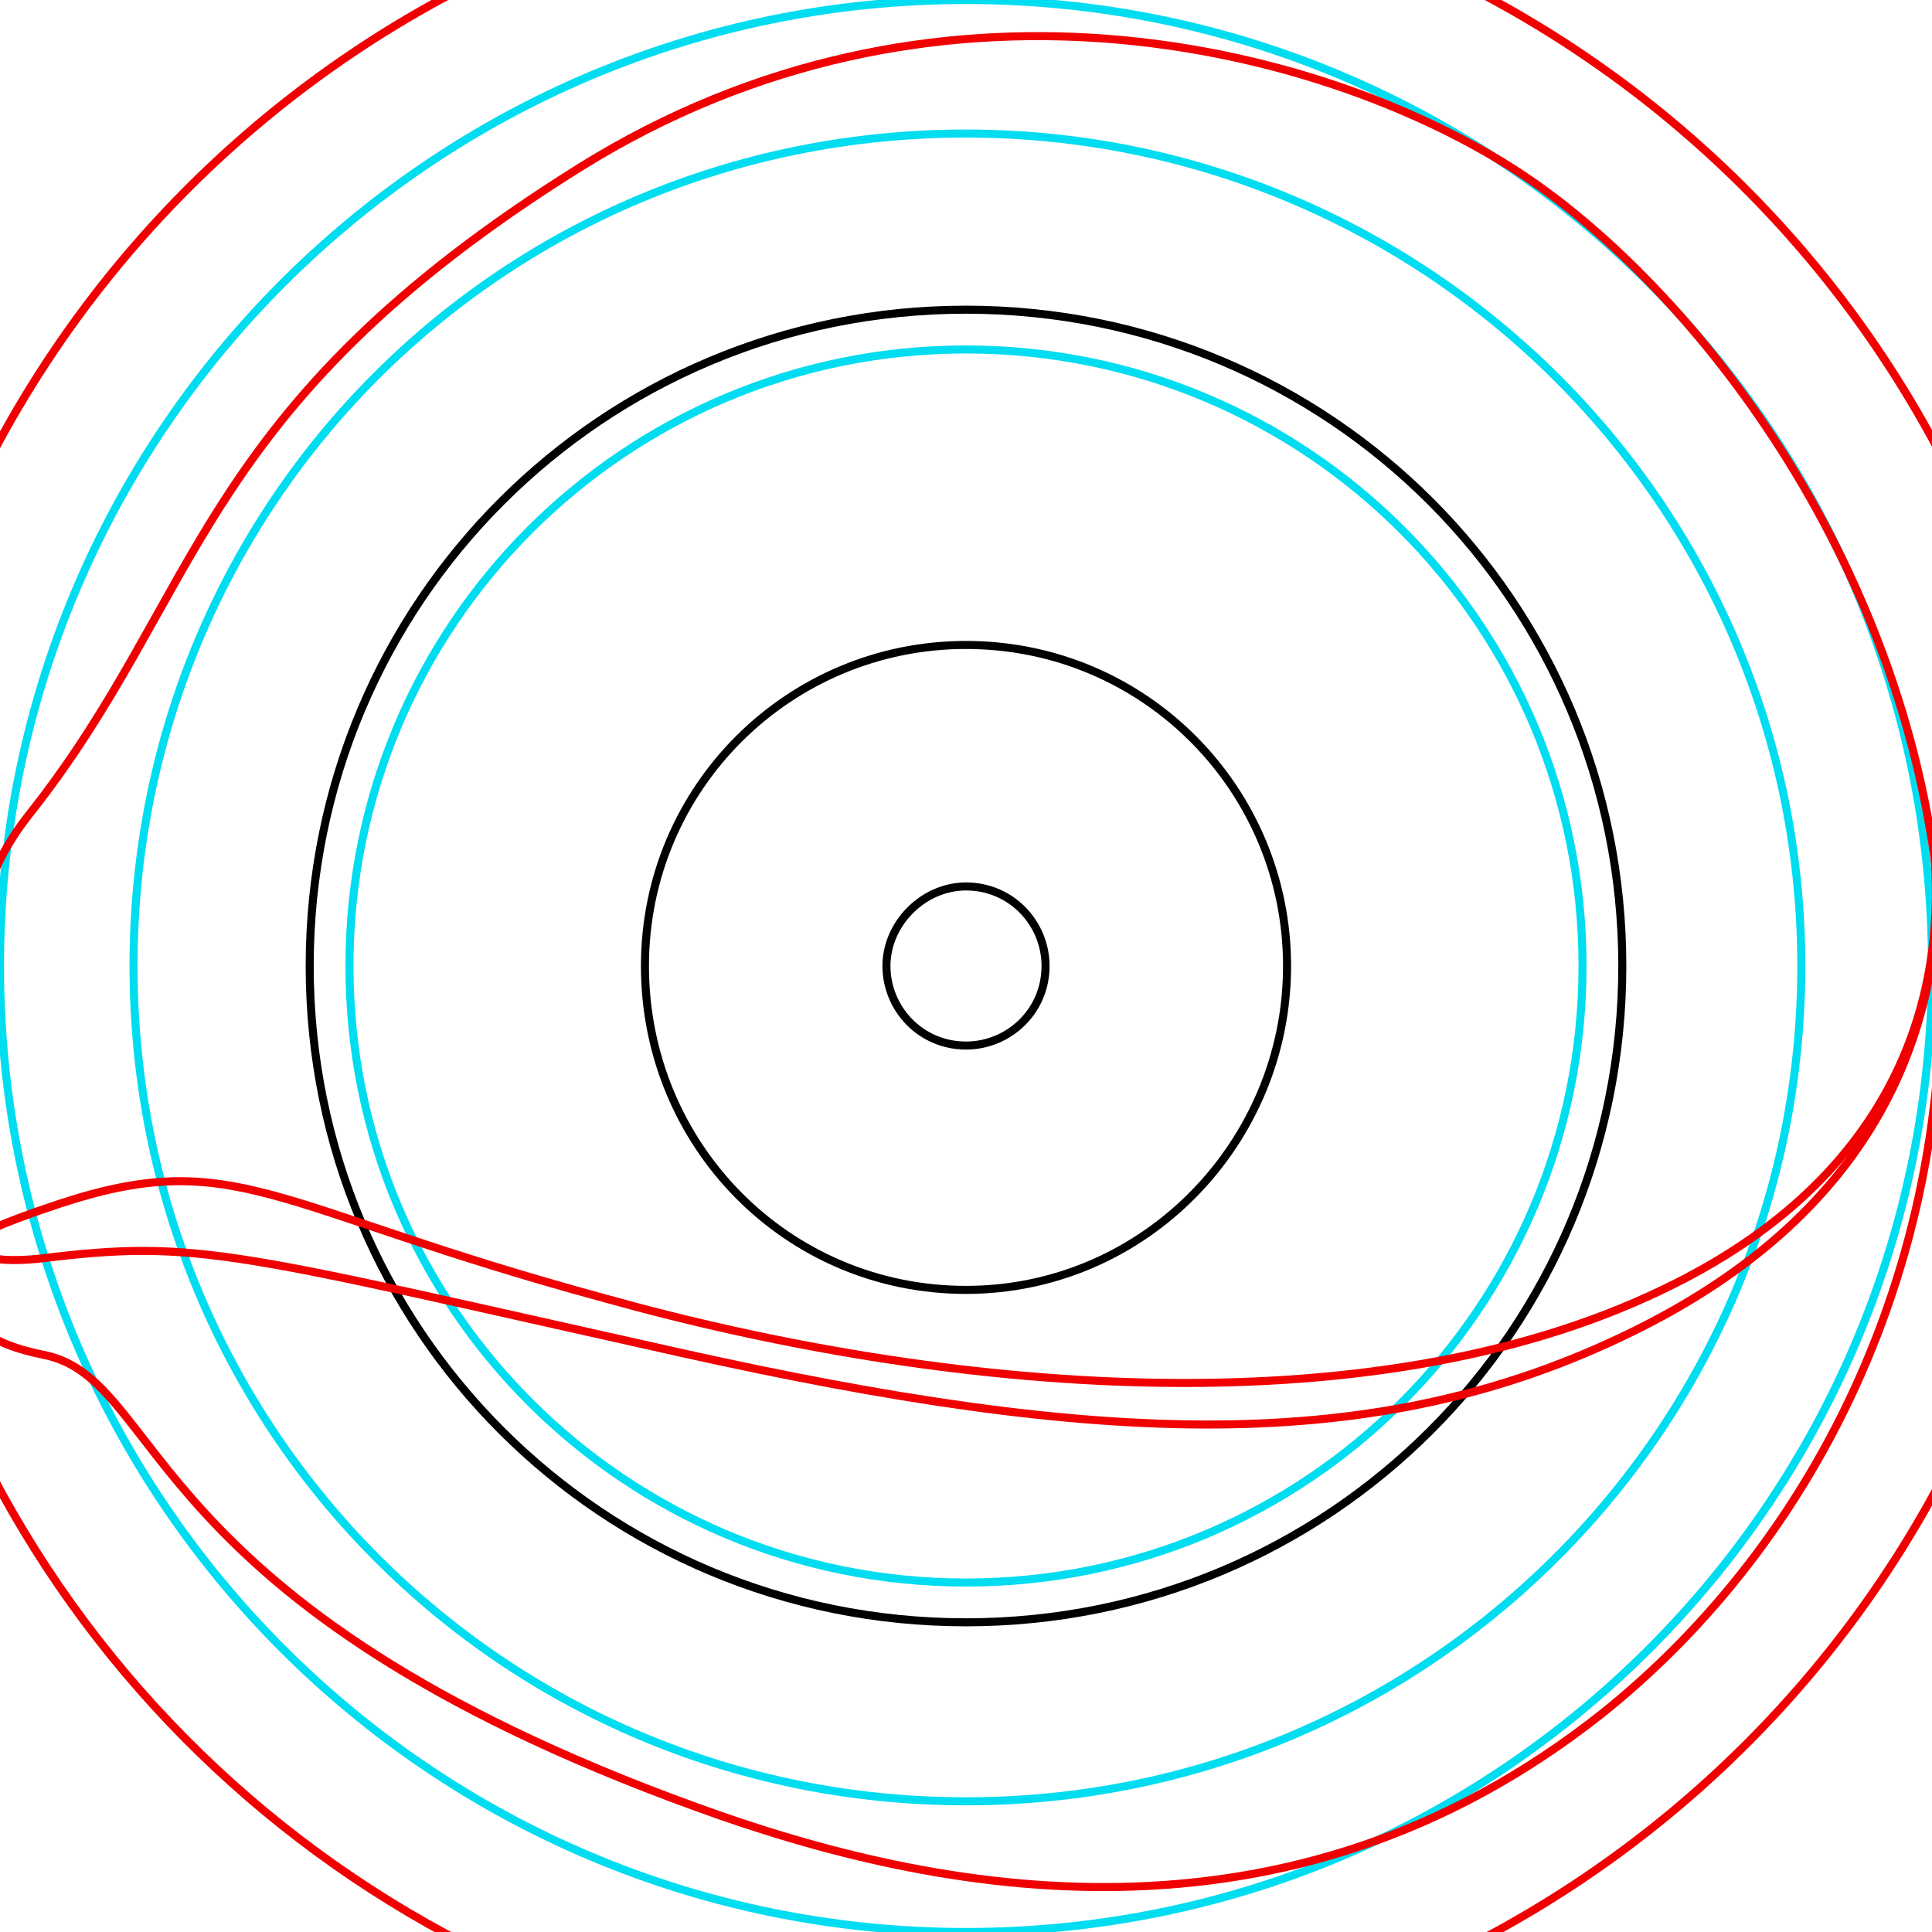
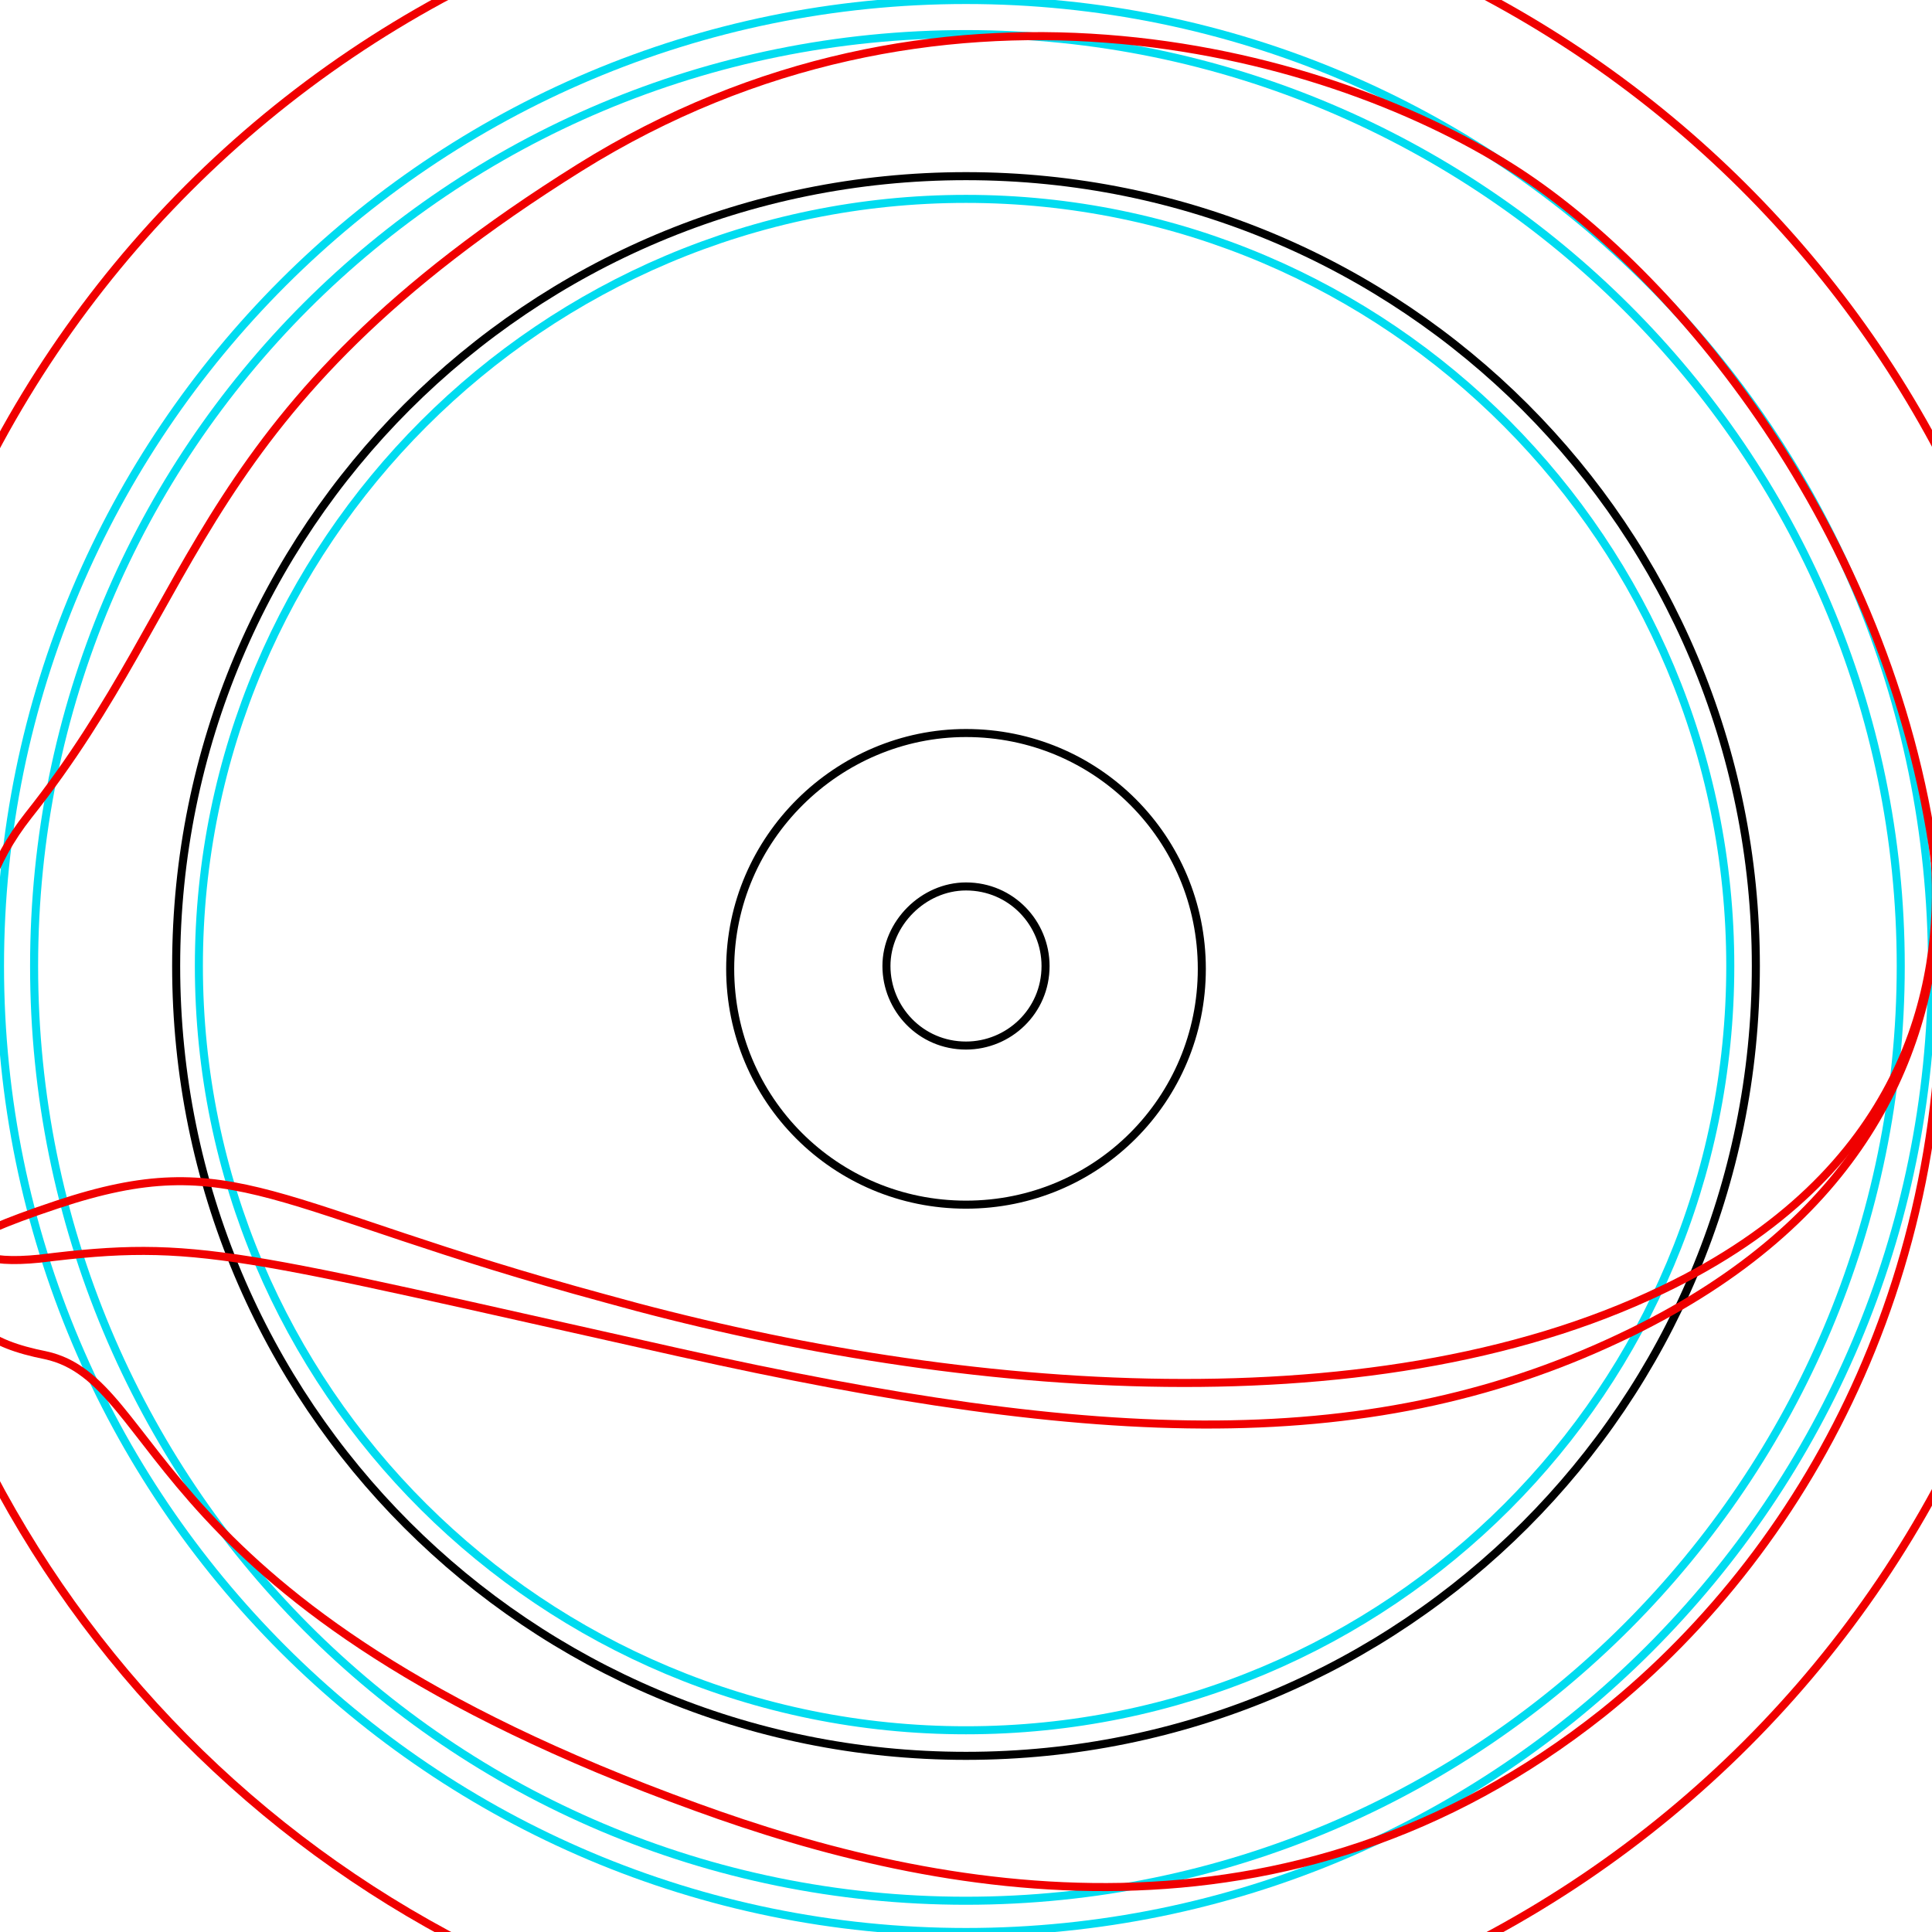
<svg xmlns="http://www.w3.org/2000/svg" version="1.1" id="Layer_1" x="0px" y="0px" viewBox="0 0 68 68" style="enable-background:new 0 0 68 68;" xml:space="preserve">
  <style type="text/css">
	.st0{fill:none;stroke:#00DCF0;stroke-width:0.283;stroke-linecap:round;stroke-linejoin:round;stroke-miterlimit:10;}
	.st1{fill:none;stroke:#000000;stroke-width:0.283;stroke-linecap:round;stroke-linejoin:round;stroke-miterlimit:10;}
	.st2{fill:none;stroke:#F00000;stroke-width:0.283;stroke-linecap:round;stroke-linejoin:round;stroke-miterlimit:10;}
</style>
  <rect x="-8.5" y="-8.5" class="st0" width="85" height="85" />
  <circle class="st0" cx="34" cy="34" r="34" />
-   <path id="scleraBack" class="st0" d="M34,4.7C17.7,4.7,4.7,17.7,4.7,34S17.7,63.4,34,63.4S63.4,50.2,63.4,34S50.2,4.7,34,4.7" />
-   <path id="scleraFront" class="st0" d="M34,12.3c12,0,21.7,9.7,21.7,21.7S46,55.7,34,55.7S12.3,46,12.3,34S22,12.3,34,12.3" />
-   <path id="iris" class="st1" d="M34,10.9c12.8,0,23.1,10.3,23.1,23.1S46.8,57.1,34,57.1S10.9,46.8,10.9,34S21.2,10.9,34,10.9" />
-   <path id="pupilMax" class="st1" d="M34,22.7c6.3,0,11.3,5.1,11.3,11.3s-5,11.4-11.3,11.4S22.7,40.3,22.7,34S27.8,22.7,34,22.7" />
+   <path id="scleraBack" class="st0" d="M34,1.2C15.8,1.2,1.2,15.8,1.2,34S15.8,66.9,34,66.9S66.9,52.1,66.9,34S52.1,1.2,34,1.2" />
+   <path id="scleraFront" class="st0" d="M34,7C48.9,7,60.9,19.1,60.9,34S48.9,60.9,34,60.9S7,48.9,7,34S19.1,7,34,7" />
+   <path id="iris" class="st1" d="M34,6.2c15.4,0,27.8,12.4,27.8,27.8S49.4,61.8,34,61.8S6.2,49.4,6.2,34S18.6,6.2,34,6.2" />
+   <path id="pupilMax" class="st1" d="M34,25.8c4.6,0,8.3,3.7,8.3,8.3s-3.7,8.3-8.3,8.3s-8.3-3.7-8.3-8.3S29.5,25.8,34,25.8" />
  <path id="pupilMin" class="st1" d="M34,31.2c1.6,0,2.8,1.3,2.8,2.8c0,1.6-1.3,2.8-2.8,2.8c-1.6,0-2.8-1.3-2.8-2.8S32.5,31.2,34,31.2  " />
  <path id="lowerLidEdge" class="st2" d="M72.7,31.6c0.1,0.8,0.1,1.6,0.1,2.4c0,21.4-17.3,38.7-38.7,38.7c-17.7,0-32.7-11.9-37.3-28.1  " />
  <path id="lowerLidClosed" class="st2" d="M68.1,30.3c0.3,4.4-1,11-9.6,15.1c-10.4,5-25.4,3.6-37.2,0.3C9.5,42.5,8.3,40.3,2,42.4  c-3.9,1.3-3.4,1.6-3.6,2.2" />
  <path id="lowerLidOpen" class="st2" d="M68.2,31.7c1,12.4-4.3,22.6-11.8,28.6c-11.1,8.8-23.4,6.4-31.9,3.3  C4.9,56.5,5.8,48.6,1.6,47.7c-2-0.4-3.1-1.1-3.2-3.1" />
  <path id="upperLidEdge" class="st2" d="M-3.6,43.3c-0.7-3-1.1-6.1-1.1-9.3C-4.7,12.6,12.6-4.7,34-4.7c20.1,0,36.6,15.2,38.5,34.8" />
  <path id="upperLidClosed" class="st2" d="M68.2,31.7C68,37.2,65.4,43,57.4,46.9c-9,4.4-18.7,4-33.5,0.7C8.2,44.1,7,43.6,1.4,44.3  c-2,0.2-2.6-0.2-2.8-1.1" />
  <path id="upperLidOpen" class="st2" d="M68.1,30.3C66.5,18.6,58.9,9.5,53.2,5.9c-6.8-4.3-20.3-7.8-32.8,0C6.8,14.4,7.2,20.9,1,28.7  c-2.6,3.3-2,6.6-2.3,14.5" />
</svg>
